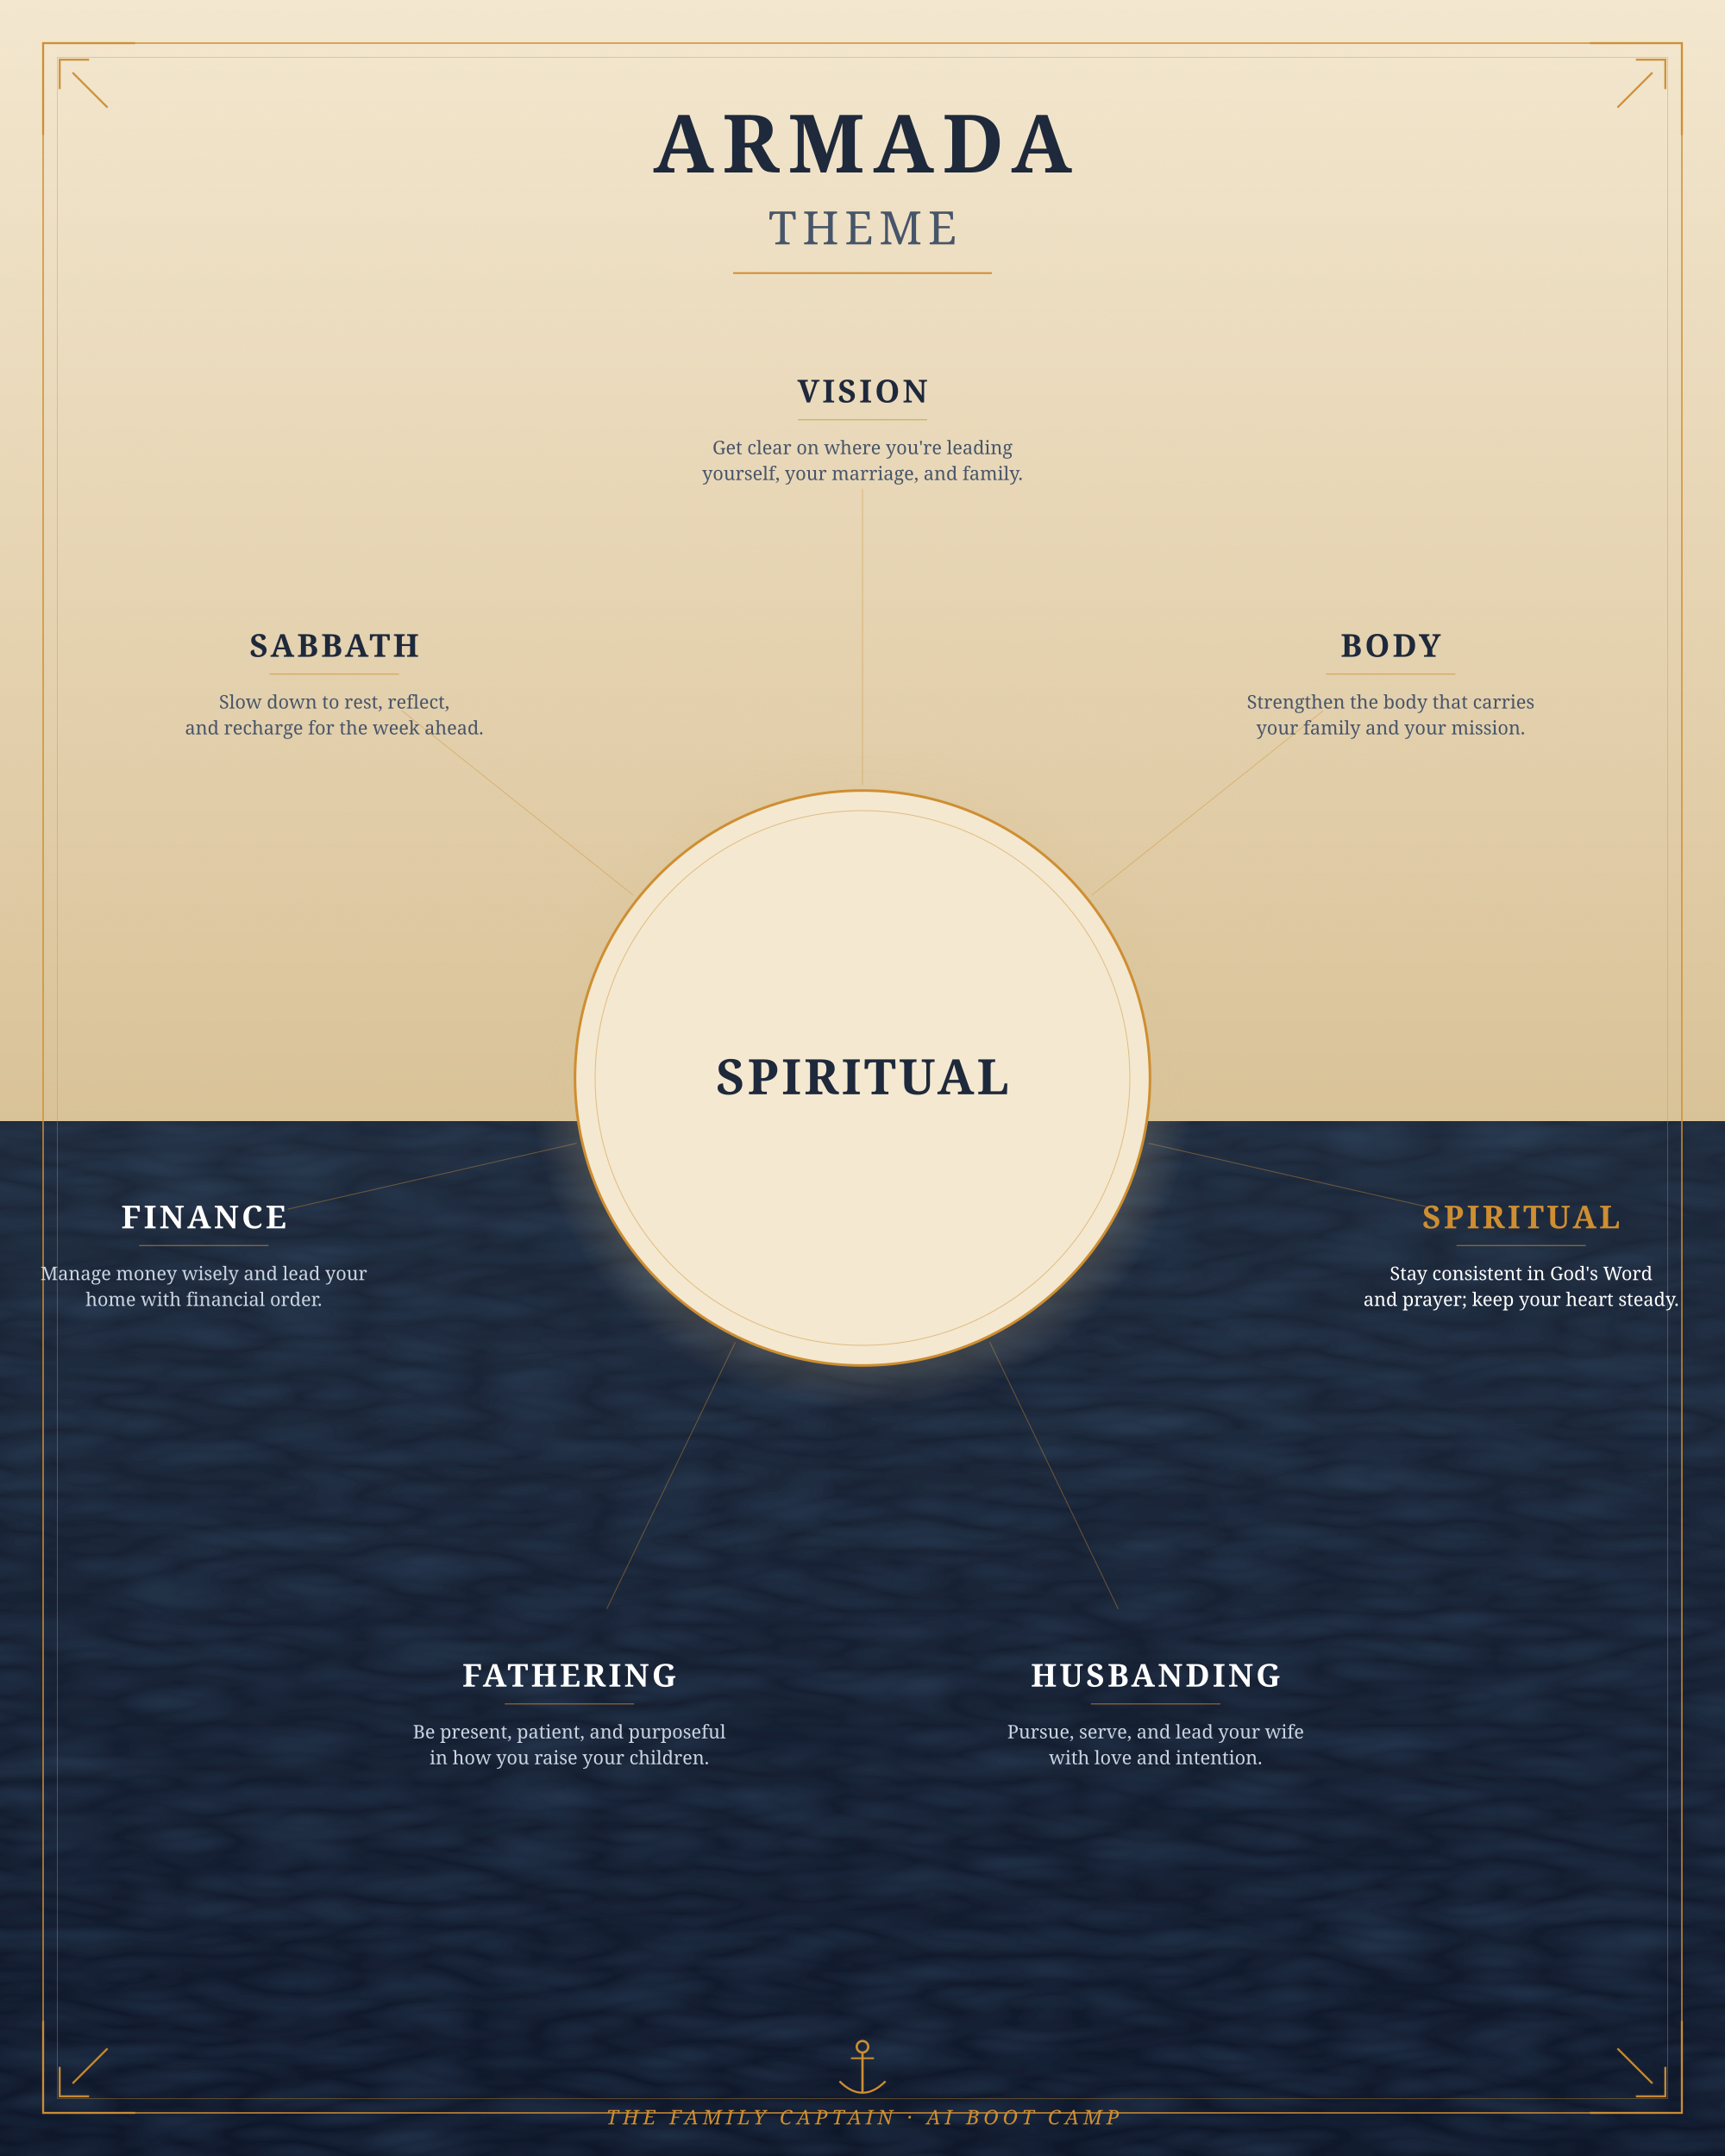
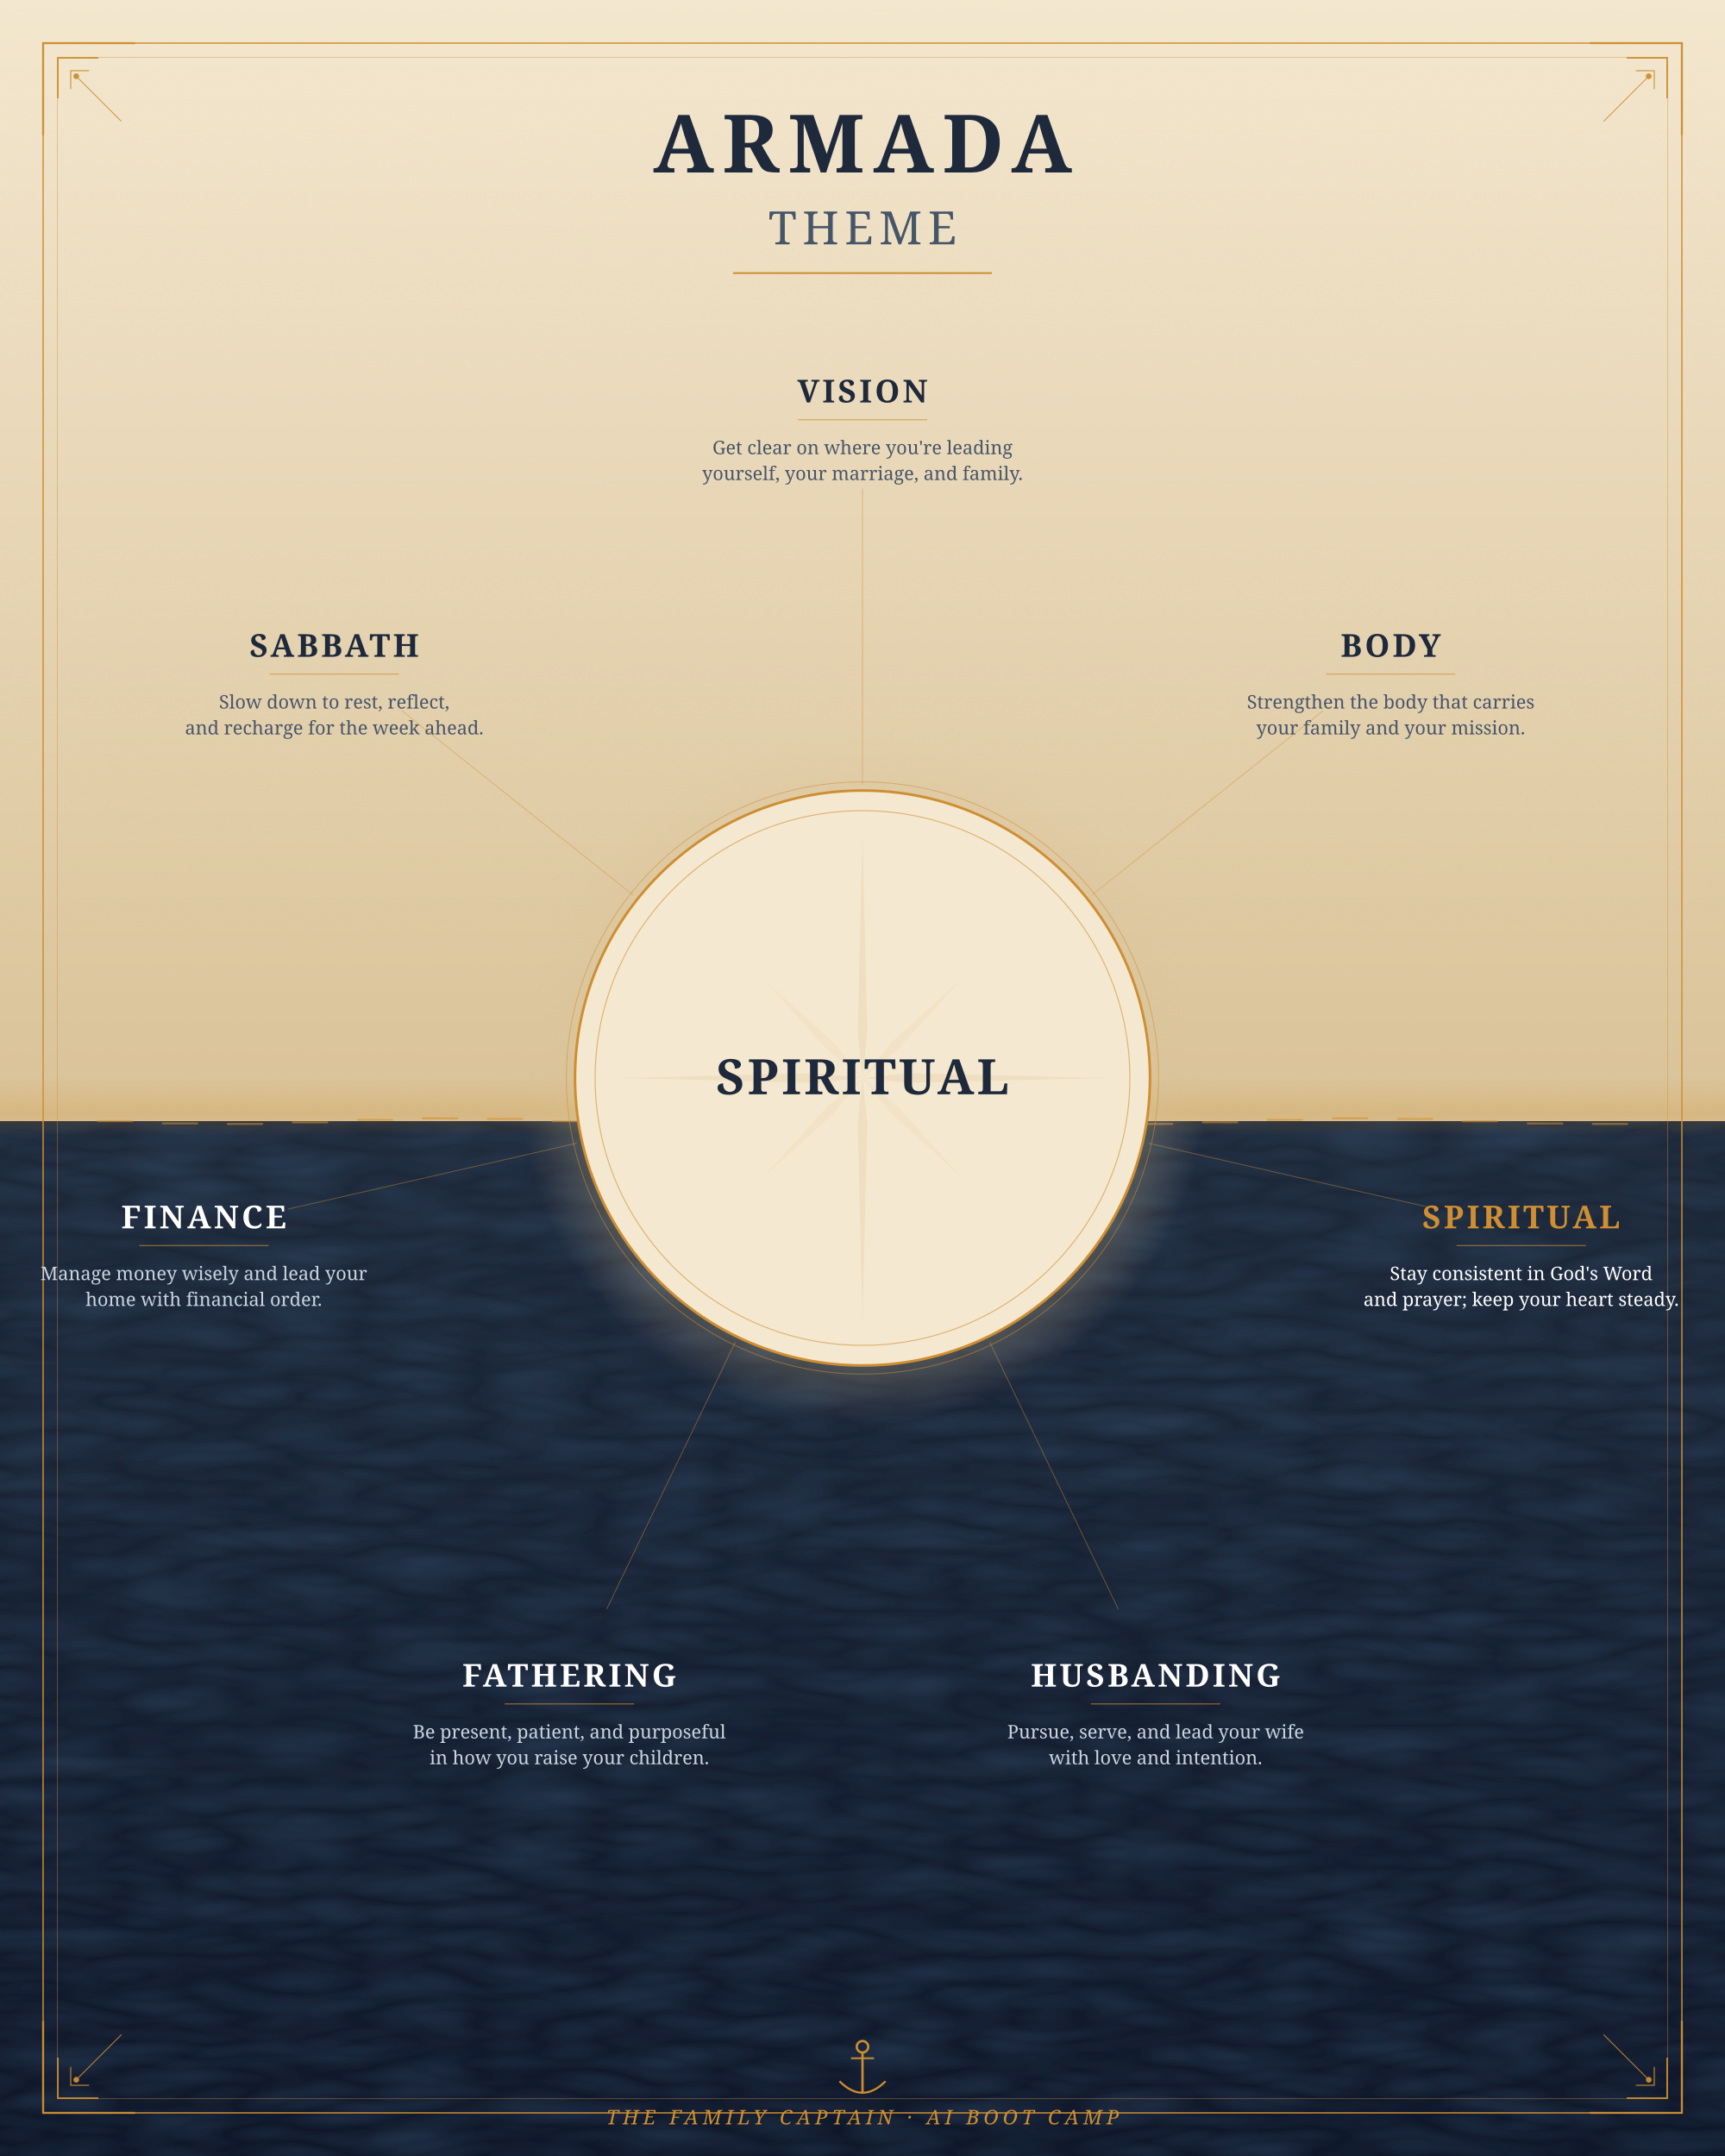
<svg xmlns="http://www.w3.org/2000/svg" viewBox="0 0 1200 1500" role="img" aria-label="The Family Captain · Armada Theme · 7-week framework">
  <defs>
    <linearGradient id="parchment" x1="0" y1="0" x2="0" y2="1">
      <stop offset="0%" stop-color="#F4E8D0" />
      <stop offset="100%" stop-color="#D9C297" />
    </linearGradient>
    <linearGradient id="ocean" x1="0" y1="0" x2="0" y2="1">
      <stop offset="0%" stop-color="#1E293B" />
      <stop offset="100%" stop-color="#0F172A" />
    </linearGradient>
    <radialGradient id="centerGlow" cx="50%" cy="50%" r="50%">
      <stop offset="0%" stop-color="#F4E8D0" stop-opacity="1" />
      <stop offset="80%" stop-color="#D9C297" stop-opacity="0.6" />
      <stop offset="100%" stop-color="#D9C297" stop-opacity="0" />
    </radialGradient>
+     <linearGradient id="horizonGlow" x1="0" y1="0" x2="0" y2="1">
+       <stop offset="0%" stop-color="#CE8E31" stop-opacity="0" />
+       <stop offset="60%" stop-color="#CE8E31" stop-opacity="0.55" />
+       <stop offset="100%" stop-color="#CE8E31" stop-opacity="0" />
+     </linearGradient>
    <filter id="grain">
      <feTurbulence type="fractalNoise" baseFrequency="0.9" numOctaves="2" stitchTiles="stitch" />
      <feColorMatrix values="0 0 0 0 0.7   0 0 0 0 0.6   0 0 0 0 0.45   0 0 0 0.06 0" />
      <feComposite operator="in" in2="SourceGraphic" />
    </filter>
    <filter id="waves">
      <feTurbulence type="turbulence" baseFrequency="0.012 0.05" numOctaves="2" seed="3" />
      <feColorMatrix values="0 0 0 0 0.05   0 0 0 0 0.12   0 0 0 0 0.22   0 0 0 0.4 0" />
      <feComposite operator="in" in2="SourceGraphic" />
    </filter>
  </defs>
  <rect width="1200" height="780.0" fill="url(#parchment)" />
  <rect y="780.0" width="1200" height="720.0" fill="url(#ocean)" />
  <rect width="1200" height="780.0" filter="url(#grain)" />
  <rect y="780.0" width="1200" height="720.0" filter="url(#waves)" />
  <rect x="30" y="30" width="1140" height="1440" fill="none" stroke="#CE8E31" stroke-width="1.0" opacity="0.9" />
  <rect x="40" y="40" width="1120" height="1420" fill="none" stroke="#CE8E31" stroke-width="0.4" opacity="0.6" />
  <g stroke="#CE8E31" stroke-width="1.4" fill="none" opacity="0.95">
    <path d="M 30,94 L 30,30 L 94,30" />
-     <path d="M 41.52,62.0 L 41.52,41.52 L 62.0,41.52" />
-     <line x1="50.48" y1="50.48" x2="74.8" y2="74.8" />
+     <path d="M 40.24,68.4 L 40.24,40.24 L 68.4,40.24" stroke-width="1.1" />
+     <path d="M 49.2,62.0 L 49.2,49.2 L 62.0,49.2" stroke-width="0.7" />
+     <line x1="53.04" y1="53.04" x2="84.4" y2="84.4" stroke-width="0.6" />
+     <circle cx="53.04" cy="53.04" r="2" fill="#CE8E31" stroke="none" />
  </g>
  <g stroke="#CE8E31" stroke-width="1.4" fill="none" opacity="0.95">
    <path d="M 1170,94 L 1170,30 L 1106,30" />
-     <path d="M 1158.48,62.0 L 1158.48,41.52 L 1138.0,41.52" />
-     <line x1="1149.52" y1="50.48" x2="1125.2" y2="74.8" />
+     <path d="M 1159.76,68.4 L 1159.76,40.24 L 1131.6,40.24" stroke-width="1.1" />
+     <path d="M 1150.8,62.0 L 1150.8,49.2 L 1138.0,49.2" stroke-width="0.7" />
+     <line x1="1146.96" y1="53.04" x2="1115.6" y2="84.4" stroke-width="0.6" />
+     <circle cx="1146.96" cy="53.04" r="2" fill="#CE8E31" stroke="none" />
  </g>
  <g stroke="#CE8E31" stroke-width="1.4" fill="none" opacity="0.95">
    <path d="M 30,1406 L 30,1470 L 94,1470" />
-     <path d="M 41.52,1438.0 L 41.52,1458.48 L 62.0,1458.48" />
-     <line x1="50.48" y1="1449.52" x2="74.8" y2="1425.2" />
+     <path d="M 40.24,1431.6 L 40.24,1459.76 L 68.4,1459.76" stroke-width="1.1" />
+     <path d="M 49.2,1438.0 L 49.2,1450.8 L 62.0,1450.8" stroke-width="0.7" />
+     <line x1="53.04" y1="1446.96" x2="84.4" y2="1415.6" stroke-width="0.6" />
+     <circle cx="53.04" cy="1446.96" r="2" fill="#CE8E31" stroke="none" />
  </g>
  <g stroke="#CE8E31" stroke-width="1.4" fill="none" opacity="0.95">
    <path d="M 1170,1406 L 1170,1470 L 1106,1470" />
-     <path d="M 1158.48,1438.0 L 1158.48,1458.48 L 1138.0,1458.48" />
-     <line x1="1149.52" y1="1449.52" x2="1125.2" y2="1425.2" />
+     <path d="M 1159.76,1431.6 L 1159.76,1459.76 L 1131.6,1459.76" stroke-width="1.1" />
+     <path d="M 1150.8,1438.0 L 1150.8,1450.8 L 1138.0,1450.8" stroke-width="0.7" />
+     <line x1="1146.96" y1="1446.96" x2="1115.6" y2="1415.6" stroke-width="0.6" />
+     <circle cx="1146.96" cy="1446.96" r="2" fill="#CE8E31" stroke="none" />
  </g>
  <text x="600.0" y="120" text-anchor="middle" font-family="Georgia, serif" font-size="56" font-weight="700" fill="#1E293B" letter-spacing="6">ARMADA</text>
  <text x="600.0" y="170" text-anchor="middle" font-family="Georgia, serif" font-size="32" font-weight="500" fill="#475569" letter-spacing="4">THEME</text>
  <line x1="510.0" y1="190" x2="690.0" y2="190" stroke="#CE8E31" stroke-width="1.2" />
  <line x1="600.0" y1="546.0" x2="600.0" y2="340.0" stroke="#CE8E31" stroke-width="0.6" opacity="0.45" />
  <line x1="759.494" y1="622.808" x2="920.551" y2="494.369" stroke="#CE8E31" stroke-width="0.6" opacity="0.45" />
  <line x1="798.885" y1="795.394" x2="999.72" y2="841.234" stroke="#CE8E31" stroke-width="0.6" opacity="0.45" />
  <line x1="688.512" y1="933.798" x2="777.892" y2="1119.397" stroke="#CE8E31" stroke-width="0.6" opacity="0.45" />
  <line x1="511.488" y1="933.798" x2="422.108" y2="1119.397" stroke="#CE8E31" stroke-width="0.6" opacity="0.45" />
  <line x1="401.115" y1="795.394" x2="200.28" y2="841.234" stroke="#CE8E31" stroke-width="0.6" opacity="0.45" />
  <line x1="440.506" y1="622.808" x2="279.449" y2="494.369" stroke="#CE8E31" stroke-width="0.6" opacity="0.45" />
-   <circle cx="600.0" cy="750.0" r="230" fill="url(#centerGlow)" opacity="0.45" />
+   <line x1="68.0" y1="780.0" x2="92.0" y2="780.0" stroke="#CE8E31" stroke-width="1.4" stroke-linecap="round" opacity="0.55" />
+   <line x1="113.217" y1="781.567" x2="137.217" y2="781.567" stroke="#CE8E31" stroke-width="1.4" stroke-linecap="round" opacity="0.55" />
+   <line x1="158.435" y1="781.948" x2="182.435" y2="781.948" stroke="#CE8E31" stroke-width="1.4" stroke-linecap="round" opacity="0.55" />
+   <line x1="203.652" y1="780.855" x2="227.652" y2="780.855" stroke="#CE8E31" stroke-width="1.4" stroke-linecap="round" opacity="0.55" />
+   <line x1="248.87" y1="779.115" x2="272.87" y2="779.115" stroke="#CE8E31" stroke-width="1.4" stroke-linecap="round" opacity="0.55" />
+   <line x1="294.087" y1="778.045" x2="318.087" y2="778.045" stroke="#CE8E31" stroke-width="1.4" stroke-linecap="round" opacity="0.55" />
+   <line x1="339.304" y1="778.454" x2="363.304" y2="778.454" stroke="#CE8E31" stroke-width="1.4" stroke-linecap="round" opacity="0.55" />
+   <line x1="384.522" y1="780.034" x2="408.522" y2="780.034" stroke="#CE8E31" stroke-width="1.4" stroke-linecap="round" opacity="0.55" />
+   <line x1="429.739" y1="781.587" x2="453.739" y2="781.587" stroke="#CE8E31" stroke-width="1.4" stroke-linecap="round" opacity="0.55" />
+   <line x1="474.957" y1="781.94" x2="498.957" y2="781.94" stroke="#CE8E31" stroke-width="1.4" stroke-linecap="round" opacity="0.55" />
+   <line x1="520.174" y1="780.824" x2="544.174" y2="780.824" stroke="#CE8E31" stroke-width="1.4" stroke-linecap="round" opacity="0.55" />
+   <line x1="565.391" y1="779.085" x2="589.391" y2="779.085" stroke="#CE8E31" stroke-width="1.4" stroke-linecap="round" opacity="0.55" />
+   <line x1="610.609" y1="778.038" x2="634.609" y2="778.038" stroke="#CE8E31" stroke-width="1.4" stroke-linecap="round" opacity="0.55" />
+   <line x1="655.826" y1="778.476" x2="679.826" y2="778.476" stroke="#CE8E31" stroke-width="1.4" stroke-linecap="round" opacity="0.55" />
+   <line x1="701.043" y1="780.067" x2="725.043" y2="780.067" stroke="#CE8E31" stroke-width="1.4" stroke-linecap="round" opacity="0.55" />
+   <line x1="746.261" y1="781.608" x2="770.261" y2="781.608" stroke="#CE8E31" stroke-width="1.4" stroke-linecap="round" opacity="0.55" />
+   <line x1="791.478" y1="781.931" x2="815.478" y2="781.931" stroke="#CE8E31" stroke-width="1.4" stroke-linecap="round" opacity="0.55" />
+   <line x1="836.696" y1="780.793" x2="860.696" y2="780.793" stroke="#CE8E31" stroke-width="1.4" stroke-linecap="round" opacity="0.55" />
+   <line x1="881.913" y1="779.055" x2="905.913" y2="779.055" stroke="#CE8E31" stroke-width="1.4" stroke-linecap="round" opacity="0.55" />
+   <line x1="927.13" y1="778.032" x2="951.13" y2="778.032" stroke="#CE8E31" stroke-width="1.4" stroke-linecap="round" opacity="0.55" />
+   <line x1="972.348" y1="778.498" x2="996.348" y2="778.498" stroke="#CE8E31" stroke-width="1.4" stroke-linecap="round" opacity="0.55" />
+   <line x1="1017.565" y1="780.101" x2="1041.565" y2="780.101" stroke="#CE8E31" stroke-width="1.4" stroke-linecap="round" opacity="0.55" />
+   <line x1="1062.783" y1="781.627" x2="1086.783" y2="781.627" stroke="#CE8E31" stroke-width="1.4" stroke-linecap="round" opacity="0.55" />
+   <line x1="1108.0" y1="781.922" x2="1132.0" y2="781.922" stroke="#CE8E31" stroke-width="1.4" stroke-linecap="round" opacity="0.55" />
+   <rect y="750.0" width="1200" height="40" fill="url(#horizonGlow)" opacity="0.4" />
+   <circle cx="600.0" cy="750.0" r="240" fill="url(#centerGlow)" opacity="0.5" />
+   <polygon points="600.0,750.0 596.4,716.0 600.0,567.6 603.6,716.0" fill="#CE8E31" opacity="0.16" />
+   <polygon points="600.0,750.0 621.5,723.4 673.9,676.1 626.6,728.5" fill="#CE8E31" opacity="0.09" />
+   <polygon points="600.0,750.0 634.0,746.4 782.4,750.0 634.0,753.6" fill="#CE8E31" opacity="0.16" />
+   <polygon points="600.0,750.0 626.6,771.5 673.9,823.9 621.5,776.6" fill="#CE8E31" opacity="0.09" />
+   <polygon points="600.0,750.0 603.6,784.0 600.0,932.4 596.4,784.0" fill="#CE8E31" opacity="0.16" />
+   <polygon points="600.0,750.0 578.5,776.6 526.1,823.9 573.4,771.5" fill="#CE8E31" opacity="0.09" />
+   <polygon points="600.0,750.0 566.0,753.6 417.6,750.0 566.0,746.4" fill="#CE8E31" opacity="0.16" />
+   <polygon points="600.0,750.0 573.4,728.5 526.1,676.1 578.5,723.4" fill="#CE8E31" opacity="0.09" />
+   <circle cx="600.0" cy="750.0" r="206" fill="none" stroke="#CE8E31" stroke-width="0.6" opacity="0.55" />
  <circle cx="600.0" cy="750.0" r="200" fill="#F4E8D0" stroke="#CE8E31" stroke-width="1.8" />
-   <circle cx="600.0" cy="750.0" r="186" fill="none" stroke="#CE8E31" stroke-width="0.6" opacity="0.5" />
+   <circle cx="600.0" cy="750.0" r="186" fill="none" stroke="#CE8E31" stroke-width="0.7" opacity="0.6" />
+   <g opacity="0.7">
+     <polygon points="600.0,750.0 596.7,718.5 600.0,581.0 603.3,718.5" fill="#CE8E31" opacity="0.16" />
+     <polygon points="600.0,750.0 619.9,725.4 668.4,681.6 624.6,730.1" fill="#CE8E31" opacity="0.09" />
+     <polygon points="600.0,750.0 631.5,746.7 769.0,750.0 631.5,753.3" fill="#CE8E31" opacity="0.16" />
+     <polygon points="600.0,750.0 624.6,769.9 668.4,818.4 619.9,774.6" fill="#CE8E31" opacity="0.09" />
+     <polygon points="600.0,750.0 603.3,781.5 600.0,919.0 596.7,781.5" fill="#CE8E31" opacity="0.16" />
+     <polygon points="600.0,750.0 580.1,774.6 531.6,818.4 575.4,769.9" fill="#CE8E31" opacity="0.09" />
+     <polygon points="600.0,750.0 568.5,753.3 431.0,750.0 568.5,746.7" fill="#CE8E31" opacity="0.16" />
+     <polygon points="600.0,750.0 575.4,730.1 531.6,681.6 580.1,725.4" fill="#CE8E31" opacity="0.09" />
+   </g>
  <text x="600.0" y="761.333" text-anchor="middle" font-family="Georgia, serif" font-size="34" font-weight="700" fill="#1E293B" letter-spacing="2">SPIRITUAL</text>
  <g>
    <text x="600.0" y="280.0" text-anchor="middle" font-family="Georgia, serif" font-size="22" font-weight="700" letter-spacing="2" fill="#1E293B">VISION</text>
    <line x1="555.0" y1="292.0" x2="645.0" y2="292.0" stroke="#CE8E31" stroke-width="0.8" opacity="0.6" />
    <text x="600.0" y="316.0" text-anchor="middle" font-family="Georgia, serif" font-size="13" fill="#475569">Get clear on where you're leading</text>
    <text x="600.0" y="334.0" text-anchor="middle" font-family="Georgia, serif" font-size="13" fill="#475569">yourself, your marriage, and family.</text>
  </g>
  <g>
    <text x="967.461" y="456.96" text-anchor="middle" font-family="Georgia, serif" font-size="22" font-weight="700" letter-spacing="2" fill="#1E293B">BODY</text>
    <line x1="922.461" y1="468.96" x2="1012.461" y2="468.96" stroke="#CE8E31" stroke-width="0.8" opacity="0.6" />
    <text x="967.461" y="492.96" text-anchor="middle" font-family="Georgia, serif" font-size="13" fill="#475569">Strengthen the body that carries</text>
    <text x="967.461" y="510.96" text-anchor="middle" font-family="Georgia, serif" font-size="13" fill="#475569">your family and your mission.</text>
  </g>
  <g>
    <text x="1058.216" y="854.585" text-anchor="middle" font-family="Georgia, serif" font-size="22" font-weight="700" letter-spacing="2" fill="#CE8E31">SPIRITUAL</text>
    <line x1="1013.216" y1="866.585" x2="1103.216" y2="866.585" stroke="#CE8E31" stroke-width="0.8" opacity="0.6" />
    <text x="1058.216" y="890.585" text-anchor="middle" font-family="Georgia, serif" font-size="13" fill="#FFFFFF">Stay consistent in God's Word</text>
    <text x="1058.216" y="908.585" text-anchor="middle" font-family="Georgia, serif" font-size="13" fill="#FFFFFF">and prayer; keep your heart steady.</text>
  </g>
  <g>
    <text x="803.925" y="1173.455" text-anchor="middle" font-family="Georgia, serif" font-size="22" font-weight="700" letter-spacing="2" fill="#FFFFFF">HUSBANDING</text>
    <line x1="758.925" y1="1185.455" x2="848.925" y2="1185.455" stroke="#CE8E31" stroke-width="0.8" opacity="0.6" />
    <text x="803.925" y="1209.455" text-anchor="middle" font-family="Georgia, serif" font-size="13" fill="#CBD5E1">Pursue, serve, and lead your wife</text>
    <text x="803.925" y="1227.455" text-anchor="middle" font-family="Georgia, serif" font-size="13" fill="#CBD5E1">with love and intention.</text>
  </g>
  <g>
    <text x="396.075" y="1173.455" text-anchor="middle" font-family="Georgia, serif" font-size="22" font-weight="700" letter-spacing="2" fill="#FFFFFF">FATHERING</text>
    <line x1="351.075" y1="1185.455" x2="441.075" y2="1185.455" stroke="#CE8E31" stroke-width="0.8" opacity="0.6" />
    <text x="396.075" y="1209.455" text-anchor="middle" font-family="Georgia, serif" font-size="13" fill="#CBD5E1">Be present, patient, and purposeful</text>
    <text x="396.075" y="1227.455" text-anchor="middle" font-family="Georgia, serif" font-size="13" fill="#CBD5E1">in how you raise your children.</text>
  </g>
  <g>
    <text x="141.784" y="854.585" text-anchor="middle" font-family="Georgia, serif" font-size="22" font-weight="700" letter-spacing="2" fill="#FFFFFF">FINANCE</text>
    <line x1="96.784" y1="866.585" x2="186.784" y2="866.585" stroke="#CE8E31" stroke-width="0.8" opacity="0.6" />
    <text x="141.784" y="890.585" text-anchor="middle" font-family="Georgia, serif" font-size="13" fill="#CBD5E1">Manage money wisely and lead your</text>
    <text x="141.784" y="908.585" text-anchor="middle" font-family="Georgia, serif" font-size="13" fill="#CBD5E1">home with financial order.</text>
  </g>
  <g>
    <text x="232.539" y="456.96" text-anchor="middle" font-family="Georgia, serif" font-size="22" font-weight="700" letter-spacing="2" fill="#1E293B">SABBATH</text>
    <line x1="187.539" y1="468.96" x2="277.539" y2="468.96" stroke="#CE8E31" stroke-width="0.8" opacity="0.6" />
    <text x="232.539" y="492.96" text-anchor="middle" font-family="Georgia, serif" font-size="13" fill="#475569">Slow down to rest, reflect,</text>
    <text x="232.539" y="510.96" text-anchor="middle" font-family="Georgia, serif" font-size="13" fill="#475569">and recharge for the week ahead.</text>
  </g>
  <g stroke="#CE8E31" stroke-width="1.6" fill="none" transform="translate(578.0,1418)">
    <circle cx="22" cy="6" r="4" />
    <line x1="22" y1="10" x2="22" y2="38" />
    <path d="M 6,30 Q 22,46 38,30" stroke-width="1.4" />
    <line x1="14" y1="14" x2="30" y2="14" stroke-width="1.2" />
  </g>
  <text x="600.0" y="1478" text-anchor="middle" font-family="Georgia, serif" font-size="14" fill="#CE8E31" letter-spacing="3" font-style="italic">THE FAMILY CAPTAIN · AI BOOT CAMP</text>
</svg>
